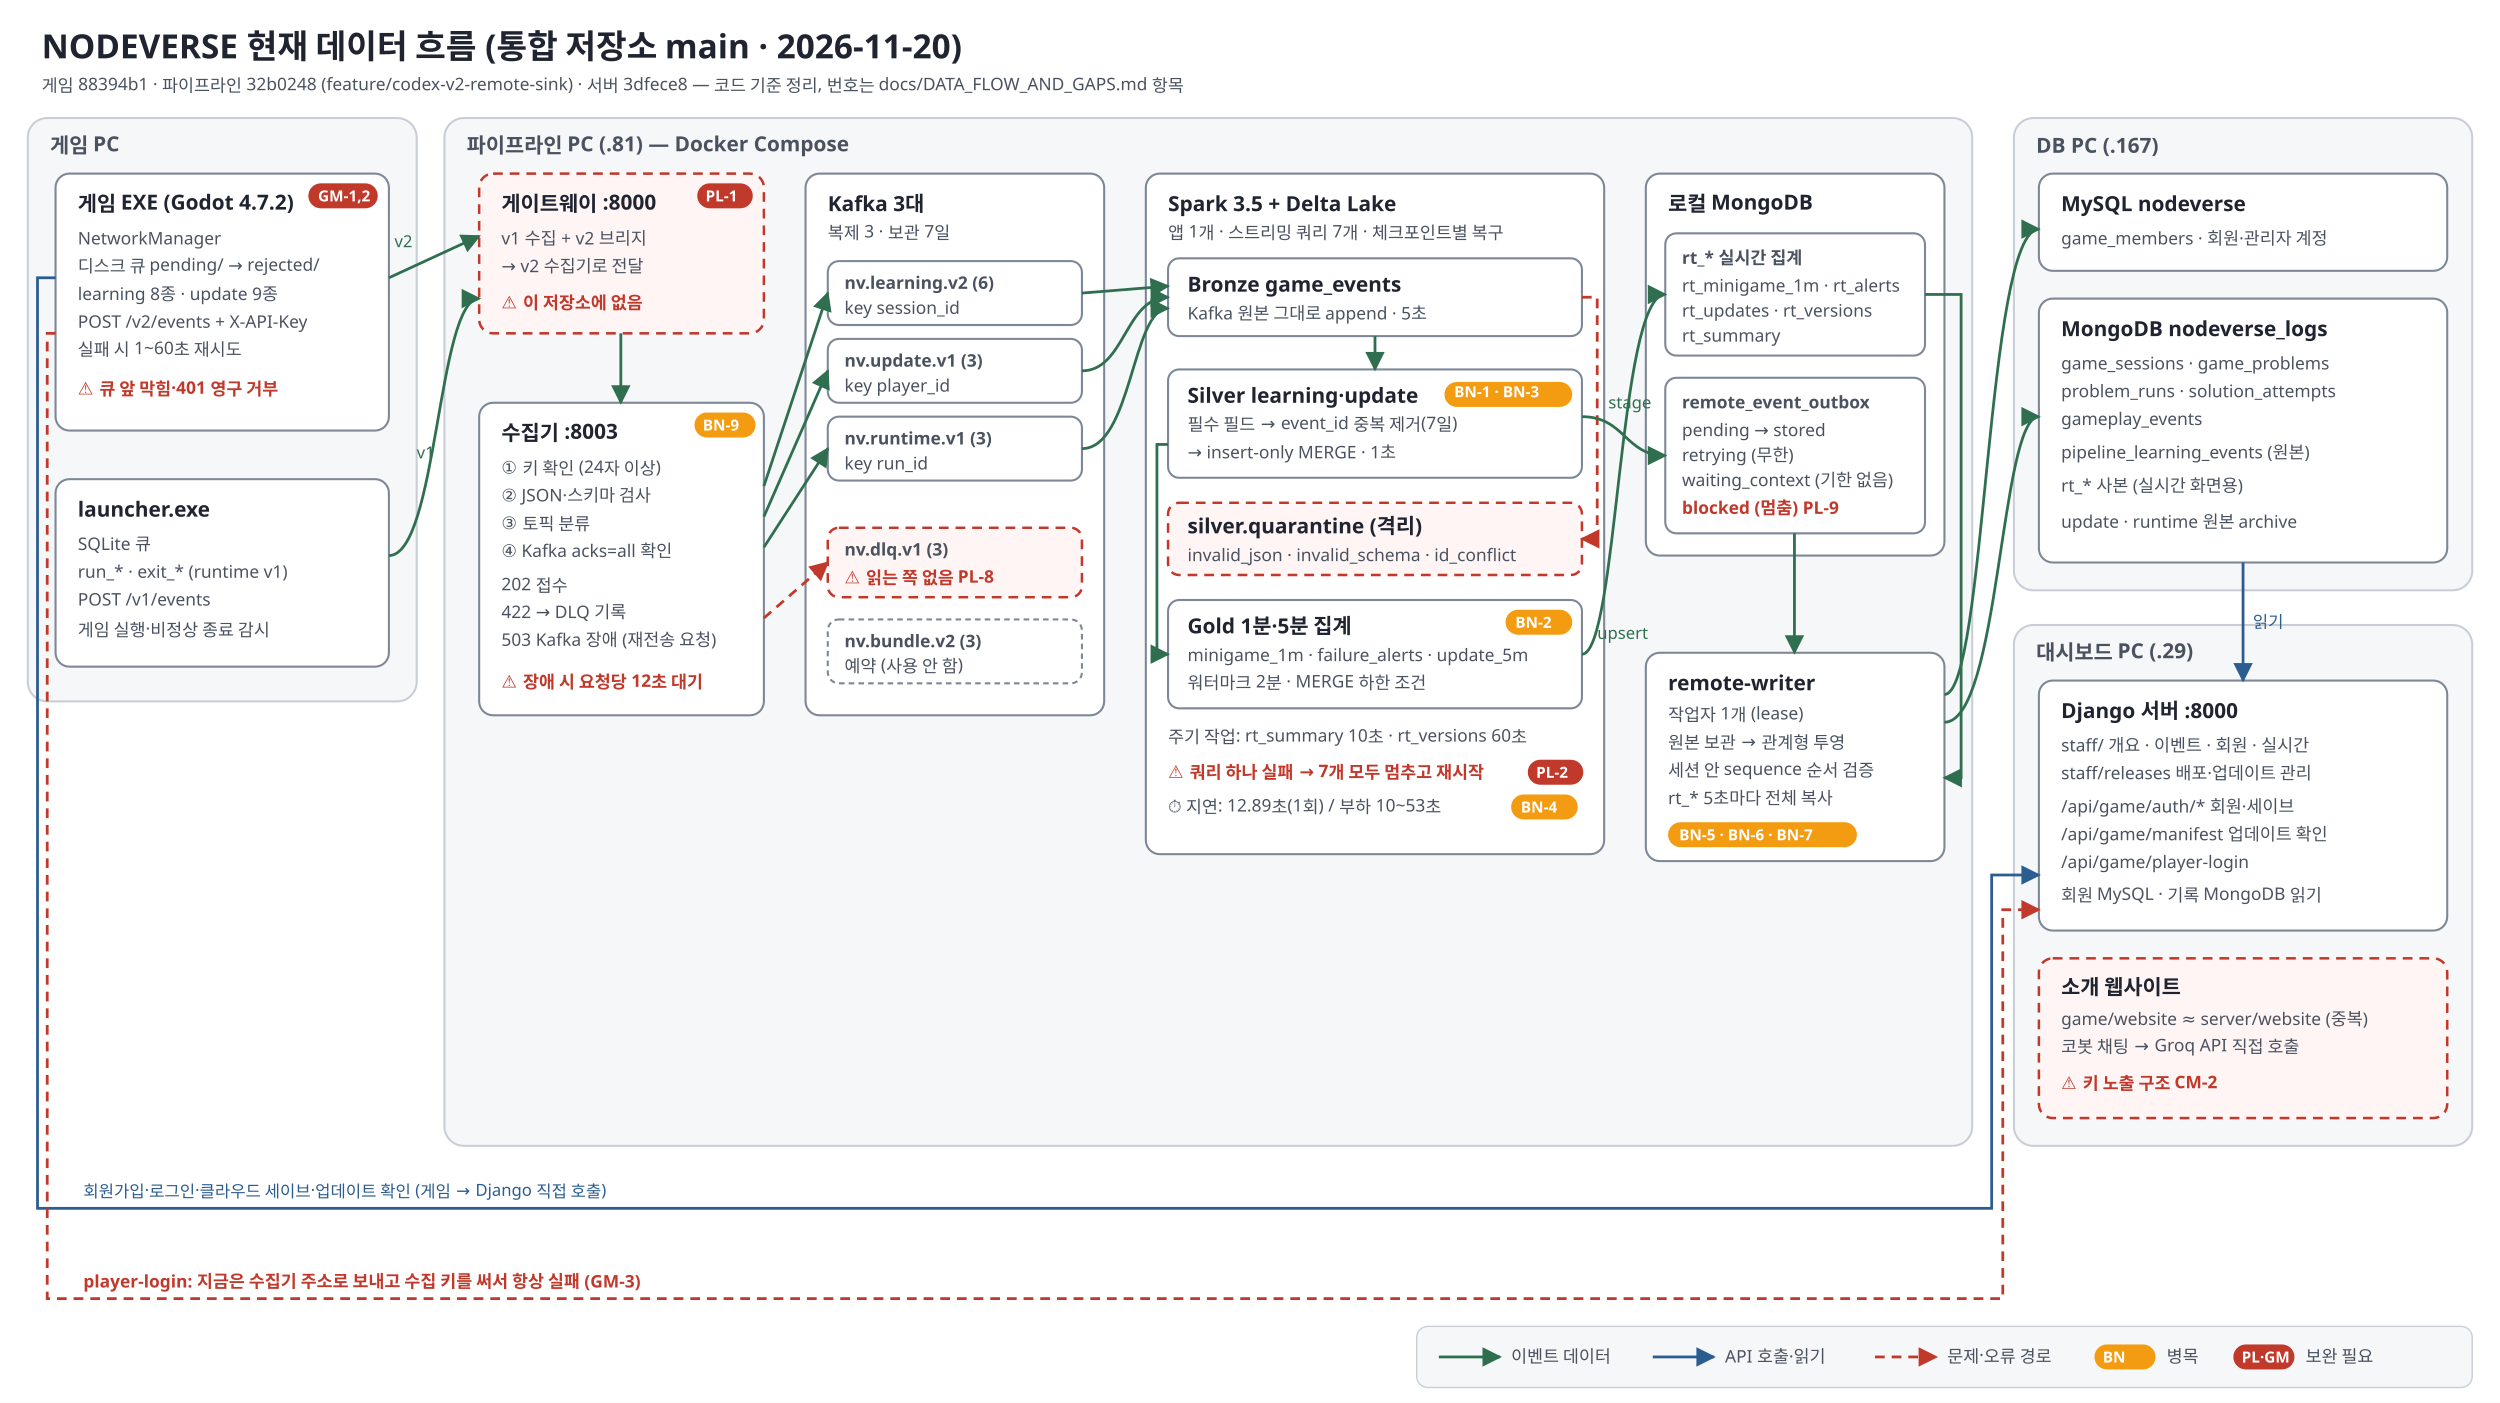
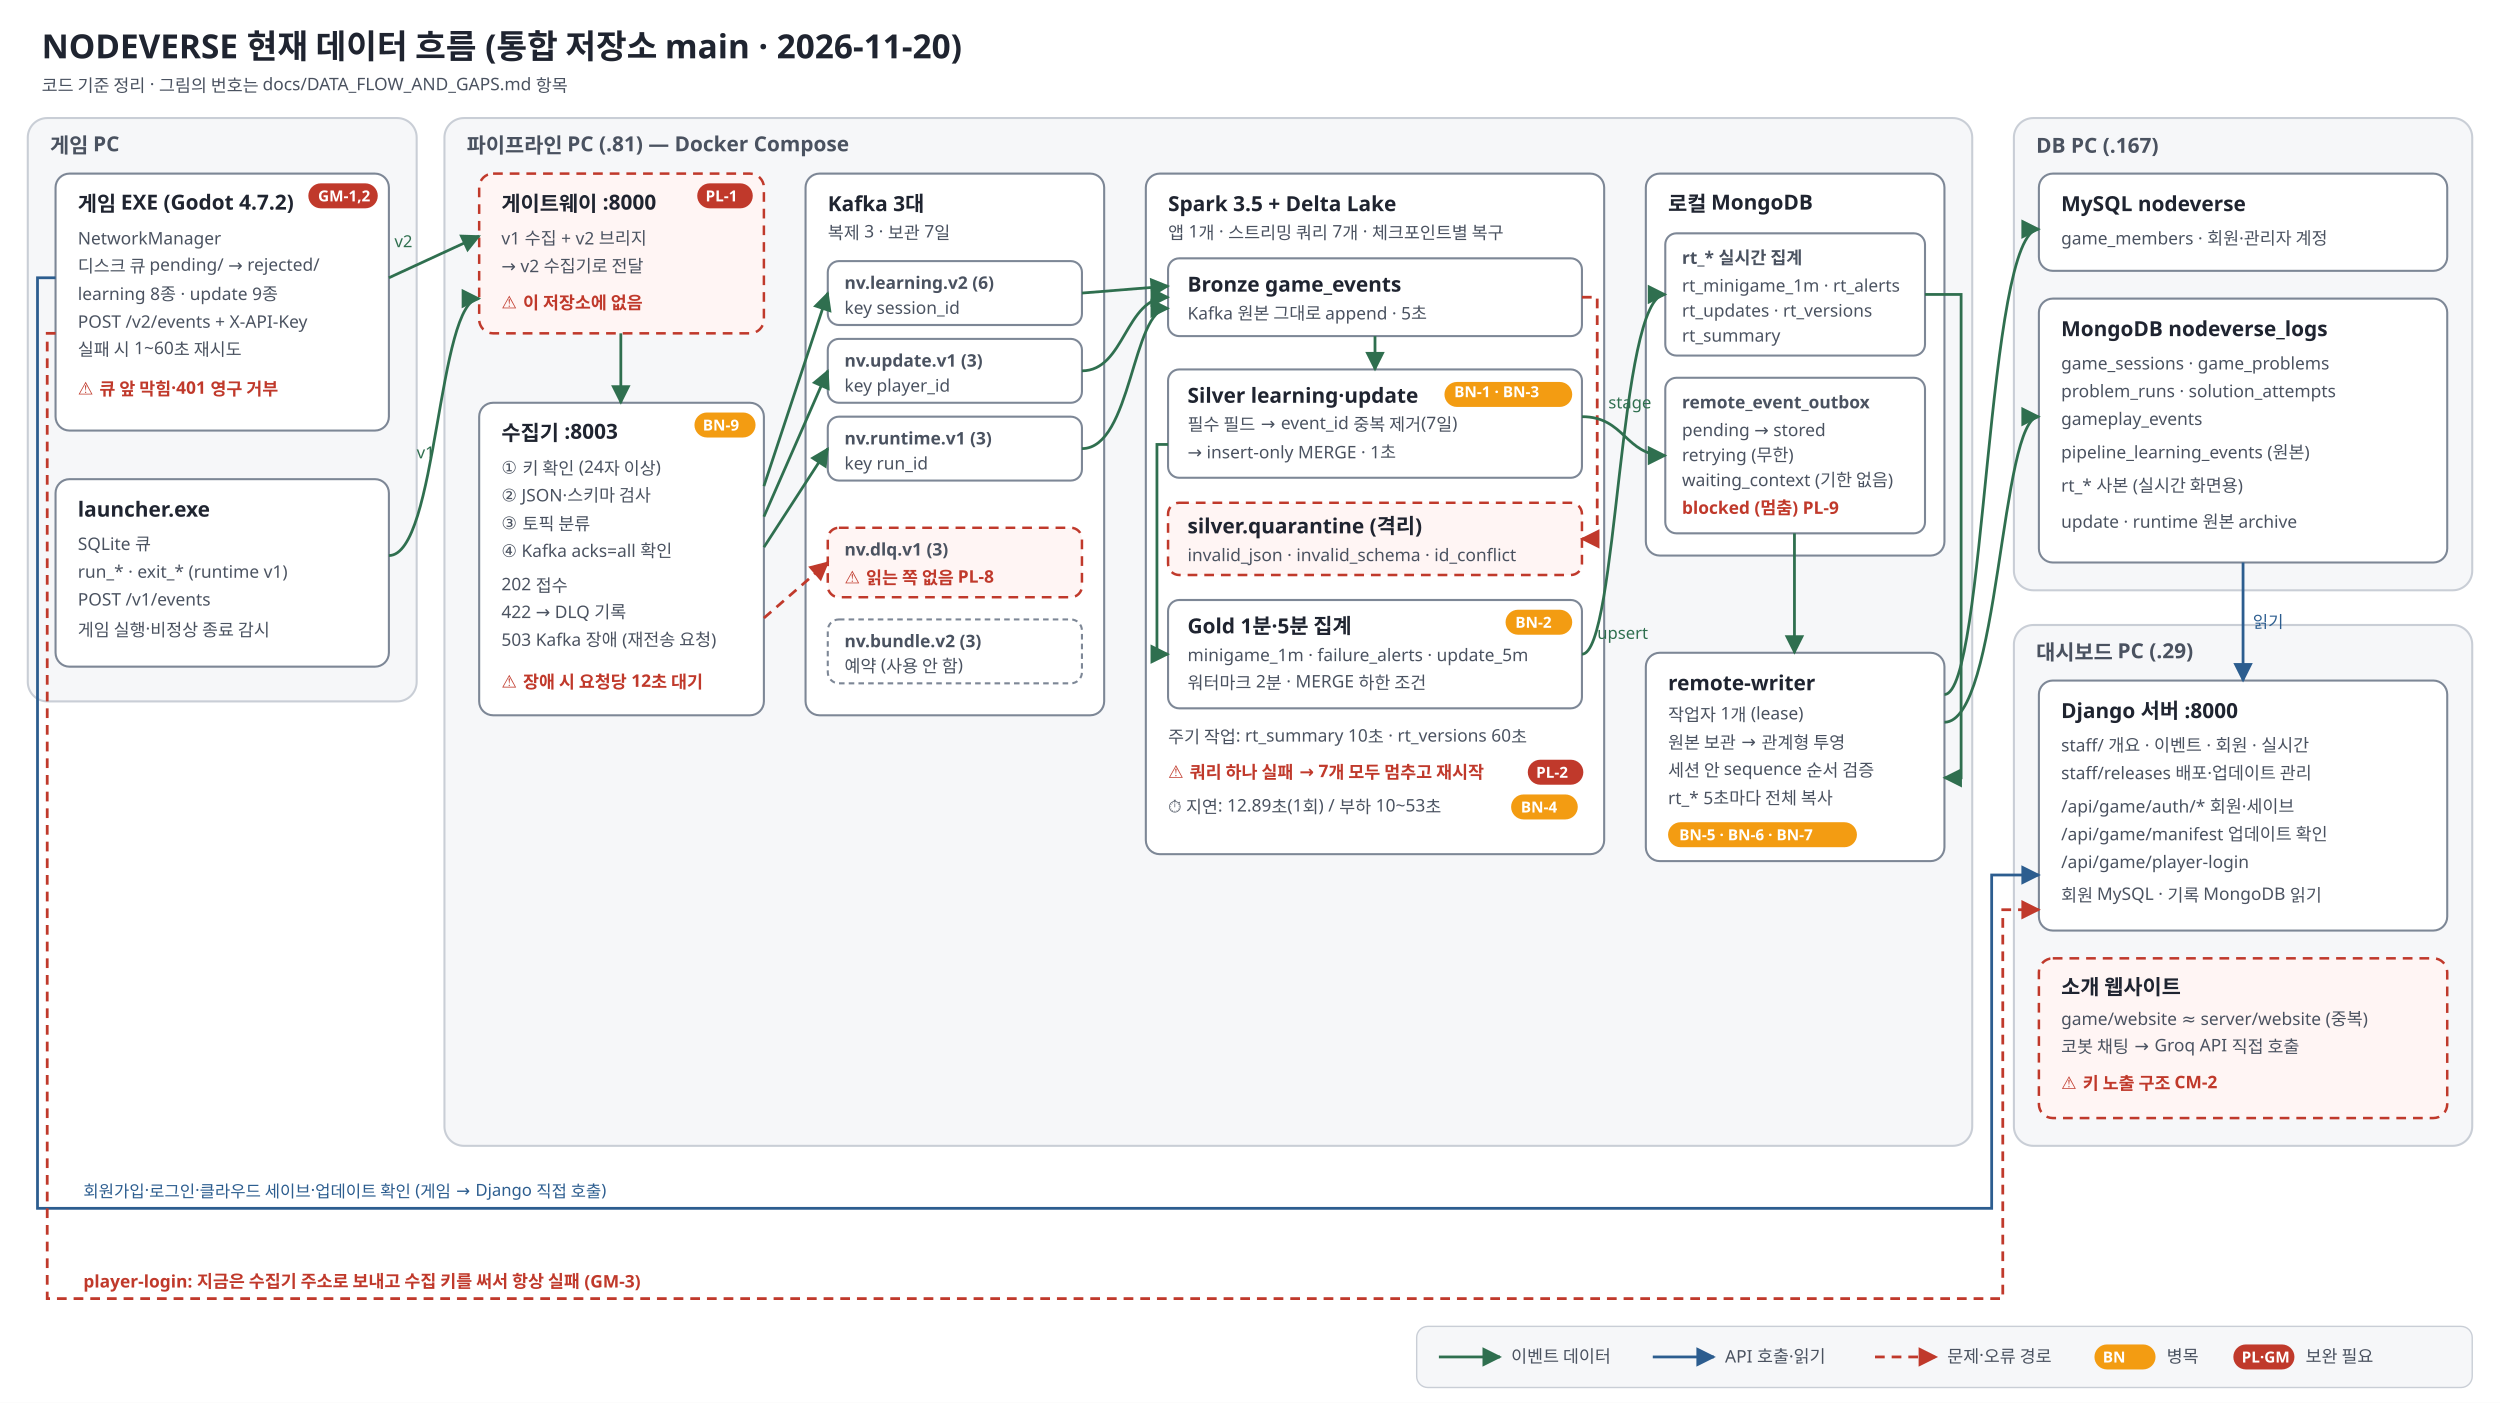
<svg xmlns="http://www.w3.org/2000/svg" width="1800" height="1010" viewBox="0 0 1800 1010" font-family="'Malgun Gothic','Apple SD Gothic Neo','Noto Sans KR',sans-serif">
  <defs>
    <marker id="a" viewBox="0 0 10 10" refX="9" refY="5" markerWidth="7" markerHeight="7" orient="auto-start-reverse">
      <path d="M0,0 L10,5 L0,10 z" fill="#2f6f4f" />
    </marker>
    <marker id="r" viewBox="0 0 10 10" refX="9" refY="5" markerWidth="7" markerHeight="7" orient="auto-start-reverse">
      <path d="M0,0 L10,5 L0,10 z" fill="#c0392b" />
    </marker>
    <marker id="b" viewBox="0 0 10 10" refX="9" refY="5" markerWidth="7" markerHeight="7" orient="auto-start-reverse">
      <path d="M0,0 L10,5 L0,10 z" fill="#2c5d8f" />
    </marker>
    <style>
      .zone{fill:#f6f7f9;stroke:#c9ced6;stroke-width:1.5;rx:14}
      .zt{font-size:15px;font-weight:700;fill:#4a5260}
      .box{fill:#ffffff;stroke:#7d8796;stroke-width:1.5}
      .t{font-size:15px;font-weight:700;fill:#1f2430}
      .s{font-size:12.5px;fill:#4a5260}
      .flow{stroke:#2f6f4f;stroke-width:2;fill:none;marker-end:url(#a)}
      .api{stroke:#2c5d8f;stroke-width:2;fill:none;marker-end:url(#b)}
      .bad{stroke:#c0392b;stroke-width:2;fill:none;stroke-dasharray:7 5;marker-end:url(#r)}
      .gap{fill:#fff5f4;stroke:#c0392b;stroke-width:1.8;stroke-dasharray:7 5}
      .warn{font-size:12.5px;font-weight:700;fill:#c0392b}
      .lbl{font-size:12px;fill:#2f6f4f}
      .lblb{font-size:12px;fill:#2c5d8f}
      .bn{fill:#f39c12}
      .bnt{font-size:11px;font-weight:700;fill:#ffffff}
      .pt{font-size:11px;font-weight:700;fill:#ffffff}
      .pf{fill:#c0392b}
    </style>
  </defs>
  <rect x="0" y="0" width="1800" height="1010" fill="#ffffff" />
  <text x="30" y="42" font-size="24" font-weight="700" fill="#1f2430">NODEVERSE 현재 데이터 흐름 (통합 저장소 main · 2026-11-20)</text>
-   <text x="30" y="66" class="s">게임 88394b1 · 파이프라인 32b0248 (feature/codex-v2-remote-sink) · 서버 3dfece8 — 코드 기준 정리, 번호는 docs/DATA_FLOW_AND_GAPS.md 항목</text>
+   <text x="30" y="66" class="s">코드 기준 정리 · 그림의 번호는 docs/DATA_FLOW_AND_GAPS.md 항목</text>
  <rect class="zone" x="20" y="85" width="280" height="420" rx="14" />
  <text class="zt" x="36" y="110">게임 PC</text>
  <rect class="box" x="40" y="125" width="240" height="185" rx="10" />
  <text class="t" x="56" y="152">게임 EXE (Godot 4.7.2)</text>
  <text class="s" x="56" y="176">NetworkManager</text>
  <text class="s" x="56" y="196">디스크 큐 pending/ → rejected/</text>
  <text class="s" x="56" y="216">learning 8종 · update 9종</text>
  <text class="s" x="56" y="236">POST /v2/events + X-API-Key</text>
  <text class="s" x="56" y="256">실패 시 1~60초 재시도</text>
  <text class="warn" x="56" y="284">⚠ 큐 앞 막힘·401 영구 거부</text>
  <rect class="pf" x="222" y="132" width="50" height="18" rx="9" />
  <text class="pt" x="229" y="145">GM-1,2</text>
  <rect class="box" x="40" y="345" width="240" height="135" rx="10" />
  <text class="t" x="56" y="372">launcher.exe</text>
  <text class="s" x="56" y="396">SQLite 큐</text>
  <text class="s" x="56" y="416">run_* · exit_* (runtime v1)</text>
  <text class="s" x="56" y="436">POST /v1/events</text>
  <text class="s" x="56" y="458">게임 실행·비정상 종료 감시</text>
  <rect class="zone" x="320" y="85" width="1100" height="740" rx="14" />
  <text class="zt" x="336" y="110">파이프라인 PC (.81) — Docker Compose</text>
  <rect class="gap" x="345" y="125" width="205" height="115" rx="10" />
  <text class="t" x="361" y="152">게이트웨이 :8000</text>
  <text class="s" x="361" y="176">v1 수집 + v2 브리지</text>
  <text class="s" x="361" y="196">→ v2 수집기로 전달</text>
  <text class="warn" x="361" y="222">⚠ 이 저장소에 없음</text>
  <rect class="pf" x="502" y="132" width="40" height="18" rx="9" />
  <text class="pt" x="508" y="145">PL-1</text>
  <rect class="box" x="345" y="290" width="205" height="225" rx="10" />
  <text class="t" x="361" y="317">수집기 :8003</text>
  <text class="s" x="361" y="341">① 키 확인 (24자 이상)</text>
  <text class="s" x="361" y="361">② JSON·스키마 검사</text>
  <text class="s" x="361" y="381">③ 토픽 분류</text>
  <text class="s" x="361" y="401">④ Kafka acks=all 확인</text>
  <text class="s" x="361" y="425">202 접수</text>
  <text class="s" x="361" y="445">422 → DLQ 기록</text>
  <text class="s" x="361" y="465">503 Kafka 장애 (재전송 요청)</text>
  <text class="warn" x="361" y="495">⚠ 장애 시 요청당 12초 대기</text>
  <rect class="bn" x="500" y="297" width="44" height="18" rx="9" />
  <text class="bnt" x="506" y="310">BN-9</text>
  <rect class="box" x="580" y="125" width="215" height="390" rx="10" fill="#fbfcfd" />
  <text class="t" x="596" y="152">Kafka 3대</text>
  <text class="s" x="596" y="172">복제 3 · 보관 7일</text>
  <rect class="box" x="596" y="188" width="183" height="46" rx="8" />
  <text class="s" x="608" y="208" font-weight="700">nv.learning.v2 (6)</text>
  <text class="s" x="608" y="226">key session_id</text>
  <rect class="box" x="596" y="244" width="183" height="46" rx="8" />
  <text class="s" x="608" y="264" font-weight="700">nv.update.v1 (3)</text>
  <text class="s" x="608" y="282">key player_id</text>
  <rect class="box" x="596" y="300" width="183" height="46" rx="8" />
  <text class="s" x="608" y="320" font-weight="700">nv.runtime.v1 (3)</text>
  <text class="s" x="608" y="338">key run_id</text>
  <rect class="gap" x="596" y="380" width="183" height="50" rx="8" />
  <text class="s" x="608" y="400" font-weight="700">nv.dlq.v1 (3)</text>
  <text class="warn" x="608" y="420">⚠ 읽는 쪽 없음 PL-8</text>
  <rect class="box" x="596" y="446" width="183" height="46" rx="8" stroke-dasharray="4 3" />
  <text class="s" x="608" y="466" font-weight="700">nv.bundle.v2 (3)</text>
  <text class="s" x="608" y="484">예약 (사용 안 함)</text>
  <rect class="box" x="825" y="125" width="330" height="490" rx="10" fill="#fbfcfd" />
  <text class="t" x="841" y="152">Spark 3.5 + Delta Lake</text>
  <text class="s" x="841" y="172">앱 1개 · 스트리밍 쿼리 7개 · 체크포인트별 복구</text>
  <rect class="box" x="841" y="186" width="298" height="56" rx="8" />
  <text class="t" x="855" y="210" font-size="14">Bronze  game_events</text>
  <text class="s" x="855" y="230">Kafka 원본 그대로 append · 5초</text>
  <rect class="box" x="841" y="266" width="298" height="78" rx="8" />
  <text class="t" x="855" y="290" font-size="14">Silver  learning·update</text>
  <text class="s" x="855" y="310">필수 필드 → event_id 중복 제거(7일)</text>
  <text class="s" x="855" y="330">→ insert-only MERGE · 1초</text>
  <rect class="bn" x="1040" y="275" width="92" height="18" rx="9" />
  <text class="bnt" x="1047" y="286">BN-1 · BN-3</text>
  <rect class="gap" x="841" y="362" width="298" height="52" rx="8" />
  <text class="t" x="855" y="384" font-size="14" fill="#c0392b">silver.quarantine (격리)</text>
  <text class="s" x="855" y="404">invalid_json · invalid_schema · id_conflict</text>
  <rect class="box" x="841" y="432" width="298" height="78" rx="8" />
  <text class="t" x="855" y="456" font-size="14">Gold  1분·5분 집계</text>
  <text class="s" x="855" y="476">minigame_1m · failure_alerts · update_5m</text>
  <text class="s" x="855" y="496">워터마크 2분 · MERGE 하한 조건</text>
  <rect class="bn" x="1084" y="439" width="48" height="18" rx="9" />
  <text class="bnt" x="1091" y="452">BN-2</text>
  <text class="s" x="841" y="535">주기 작업: rt_summary 10초 · rt_versions 60초</text>
  <text class="warn" x="841" y="560">⚠ 쿼리 하나 실패 → 7개 모두 멈추고 재시작</text>
  <rect class="pf" x="1100" y="547" width="40" height="18" rx="9" />
  <text class="pt" x="1106" y="560">PL-2</text>
  <text class="s" x="841" y="585">⏱ 지연: 12.89초(1회) / 부하 10~53초</text>
  <rect class="bn" x="1088" y="572" width="48" height="18" rx="9" />
  <text class="bnt" x="1095" y="585">BN-4</text>
  <rect class="box" x="1185" y="125" width="215" height="275" rx="10" fill="#fbfcfd" />
  <text class="t" x="1201" y="152">로컬 MongoDB</text>
  <rect class="box" x="1199" y="168" width="187" height="88" rx="8" />
  <text class="s" x="1211" y="190" font-weight="700">rt_* 실시간 집계</text>
  <text class="s" x="1211" y="210">rt_minigame_1m · rt_alerts</text>
  <text class="s" x="1211" y="228">rt_updates · rt_versions</text>
  <text class="s" x="1211" y="246">rt_summary</text>
  <rect class="box" x="1199" y="272" width="187" height="112" rx="8" />
  <text class="s" x="1211" y="294" font-weight="700">remote_event_outbox</text>
  <text class="s" x="1211" y="314">pending → stored</text>
  <text class="s" x="1211" y="332">retrying (무한)</text>
  <text class="s" x="1211" y="350">waiting_context (기한 없음)</text>
  <text class="warn" x="1211" y="370">blocked (멈춤) PL-9</text>
  <rect class="box" x="1185" y="470" width="215" height="150" rx="10" />
  <text class="t" x="1201" y="497">remote-writer</text>
  <text class="s" x="1201" y="519">작업자 1개 (lease)</text>
  <text class="s" x="1201" y="539">원본 보관 → 관계형 투영</text>
  <text class="s" x="1201" y="559">세션 안 sequence 순서 검증</text>
  <text class="s" x="1201" y="579">rt_* 5초마다 전체 복사</text>
  <rect class="bn" x="1201" y="592" width="136" height="18" rx="9" />
  <text class="bnt" x="1209" y="605">BN-5 · BN-6 · BN-7</text>
  <rect class="zone" x="1450" y="85" width="330" height="340" rx="14" />
  <text class="zt" x="1466" y="110">DB PC (.167)</text>
  <rect class="box" x="1468" y="125" width="294" height="70" rx="10" />
  <text class="t" x="1484" y="152">MySQL  nodeverse</text>
  <text class="s" x="1484" y="176">game_members · 회원·관리자 계정</text>
  <rect class="box" x="1468" y="215" width="294" height="190" rx="10" />
  <text class="t" x="1484" y="242">MongoDB  nodeverse_logs</text>
  <text class="s" x="1484" y="266">game_sessions · game_problems</text>
  <text class="s" x="1484" y="286">problem_runs · solution_attempts</text>
  <text class="s" x="1484" y="306">gameplay_events</text>
  <text class="s" x="1484" y="330">pipeline_learning_events (원본)</text>
  <text class="s" x="1484" y="354">rt_* 사본 (실시간 화면용)</text>
  <text class="s" x="1484" y="380">update · runtime 원본 archive</text>
  <rect class="zone" x="1450" y="450" width="330" height="375" rx="14" />
  <text class="zt" x="1466" y="475">대시보드 PC (.29)</text>
  <rect class="box" x="1468" y="490" width="294" height="180" rx="10" />
  <text class="t" x="1484" y="517">Django 서버 :8000</text>
  <text class="s" x="1484" y="541">staff/ 개요 · 이벤트 · 회원 · 실시간</text>
  <text class="s" x="1484" y="561">staff/releases 배포·업데이트 관리</text>
  <text class="s" x="1484" y="585">/api/game/auth/* 회원·세이브</text>
  <text class="s" x="1484" y="605">/api/game/manifest 업데이트 확인</text>
  <text class="s" x="1484" y="625">/api/game/player-login</text>
  <text class="s" x="1484" y="649">회원 MySQL · 기록 MongoDB 읽기</text>
  <rect class="gap" x="1468" y="690" width="294" height="115" rx="10" />
  <text class="t" x="1484" y="716">소개 웹사이트</text>
  <text class="s" x="1484" y="738">game/website ≈ server/website (중복)</text>
  <text class="s" x="1484" y="758">코봇 채팅 → Groq API 직접 호출</text>
  <text class="warn" x="1484" y="784">⚠ 키 노출 구조 CM-2</text>
  <path class="flow" d="M280,200 L345,170" />
  <text class="lbl" x="284" y="178">v2</text>
  <path class="flow" d="M280,400 C315,400 315,215 345,215" />
  <text class="lbl" x="300" y="330">v1</text>
  <path class="flow" d="M447,240 L447,290" />
  <path class="flow" d="M550,350 L596,211" />
  <path class="flow" d="M550,372 L596,267" />
  <path class="flow" d="M550,394 L596,323" />
  <path class="bad" d="M550,445 L596,405" />
  <path class="flow" d="M779,211 L841,206" />
  <path class="flow" d="M779,267 C810,267 810,214 841,214" />
  <path class="flow" d="M779,323 C815,323 815,222 841,222" />
  <path class="flow" d="M990,242 L990,266" />
  <path class="bad" d="M1139,214 L1150,214 L1150,388 L1139,388" />
  <path class="flow" d="M841,320 L833,320 L833,471 L841,471" />
  <path class="flow" d="M1139,471 C1165,471 1165,212 1199,212" />
  <text class="lbl" x="1150" y="460">upsert</text>
  <path class="flow" d="M1139,300 C1170,300 1170,328 1199,328" />
  <text class="lbl" x="1158" y="294">stage</text>
  <path class="flow" d="M1292,384 L1292,470" />
  <path class="flow" d="M1386,212 L1412,212 L1412,560 L1400,560" />
  <path class="flow" d="M1400,500 C1430,500 1430,165 1468,165" />
  <path class="flow" d="M1400,520 C1440,520 1440,300 1468,300" />
  <path class="api" d="M1615,405 L1615,490" />
  <text class="lblb" x="1622" y="452">읽기</text>
  <path class="api" d="M40,200 L27,200 L27,870 L1434,870 L1434,630 L1468,630" />
  <text class="lblb" x="60" y="862">회원가입·로그인·클라우드 세이브·업데이트 확인 (게임 → Django 직접 호출)</text>
  <path class="bad" d="M40,240 L34,240 L34,935 L1442,935 L1442,655 L1468,655" />
  <text class="warn" x="60" y="927">player-login: 지금은 수집기 주소로 보내고 수집 키를 써서 항상 실패 (GM-3)</text>
  <rect x="1020" y="955" width="760" height="44" rx="8" fill="#f6f7f9" stroke="#c9ced6" />
  <path class="flow" d="M1036,977 L1080,977" />
  <text class="s" x="1088" y="981">이벤트 데이터</text>
  <path class="api" d="M1190,977 L1234,977" />
  <text class="s" x="1242" y="981">API 호출·읽기</text>
  <path class="bad" d="M1350,977 L1394,977" />
  <text class="s" x="1402" y="981">문제·오류 경로</text>
  <rect class="bn" x="1508" y="968" width="44" height="18" rx="9" />
  <text class="bnt" x="1514" y="981">BN</text>
  <text class="s" x="1560" y="981">병목</text>
  <rect class="pf" x="1608" y="968" width="44" height="18" rx="9" />
  <text class="pt" x="1614" y="981">PL·GM</text>
  <text class="s" x="1660" y="981">보완 필요</text>
</svg>
